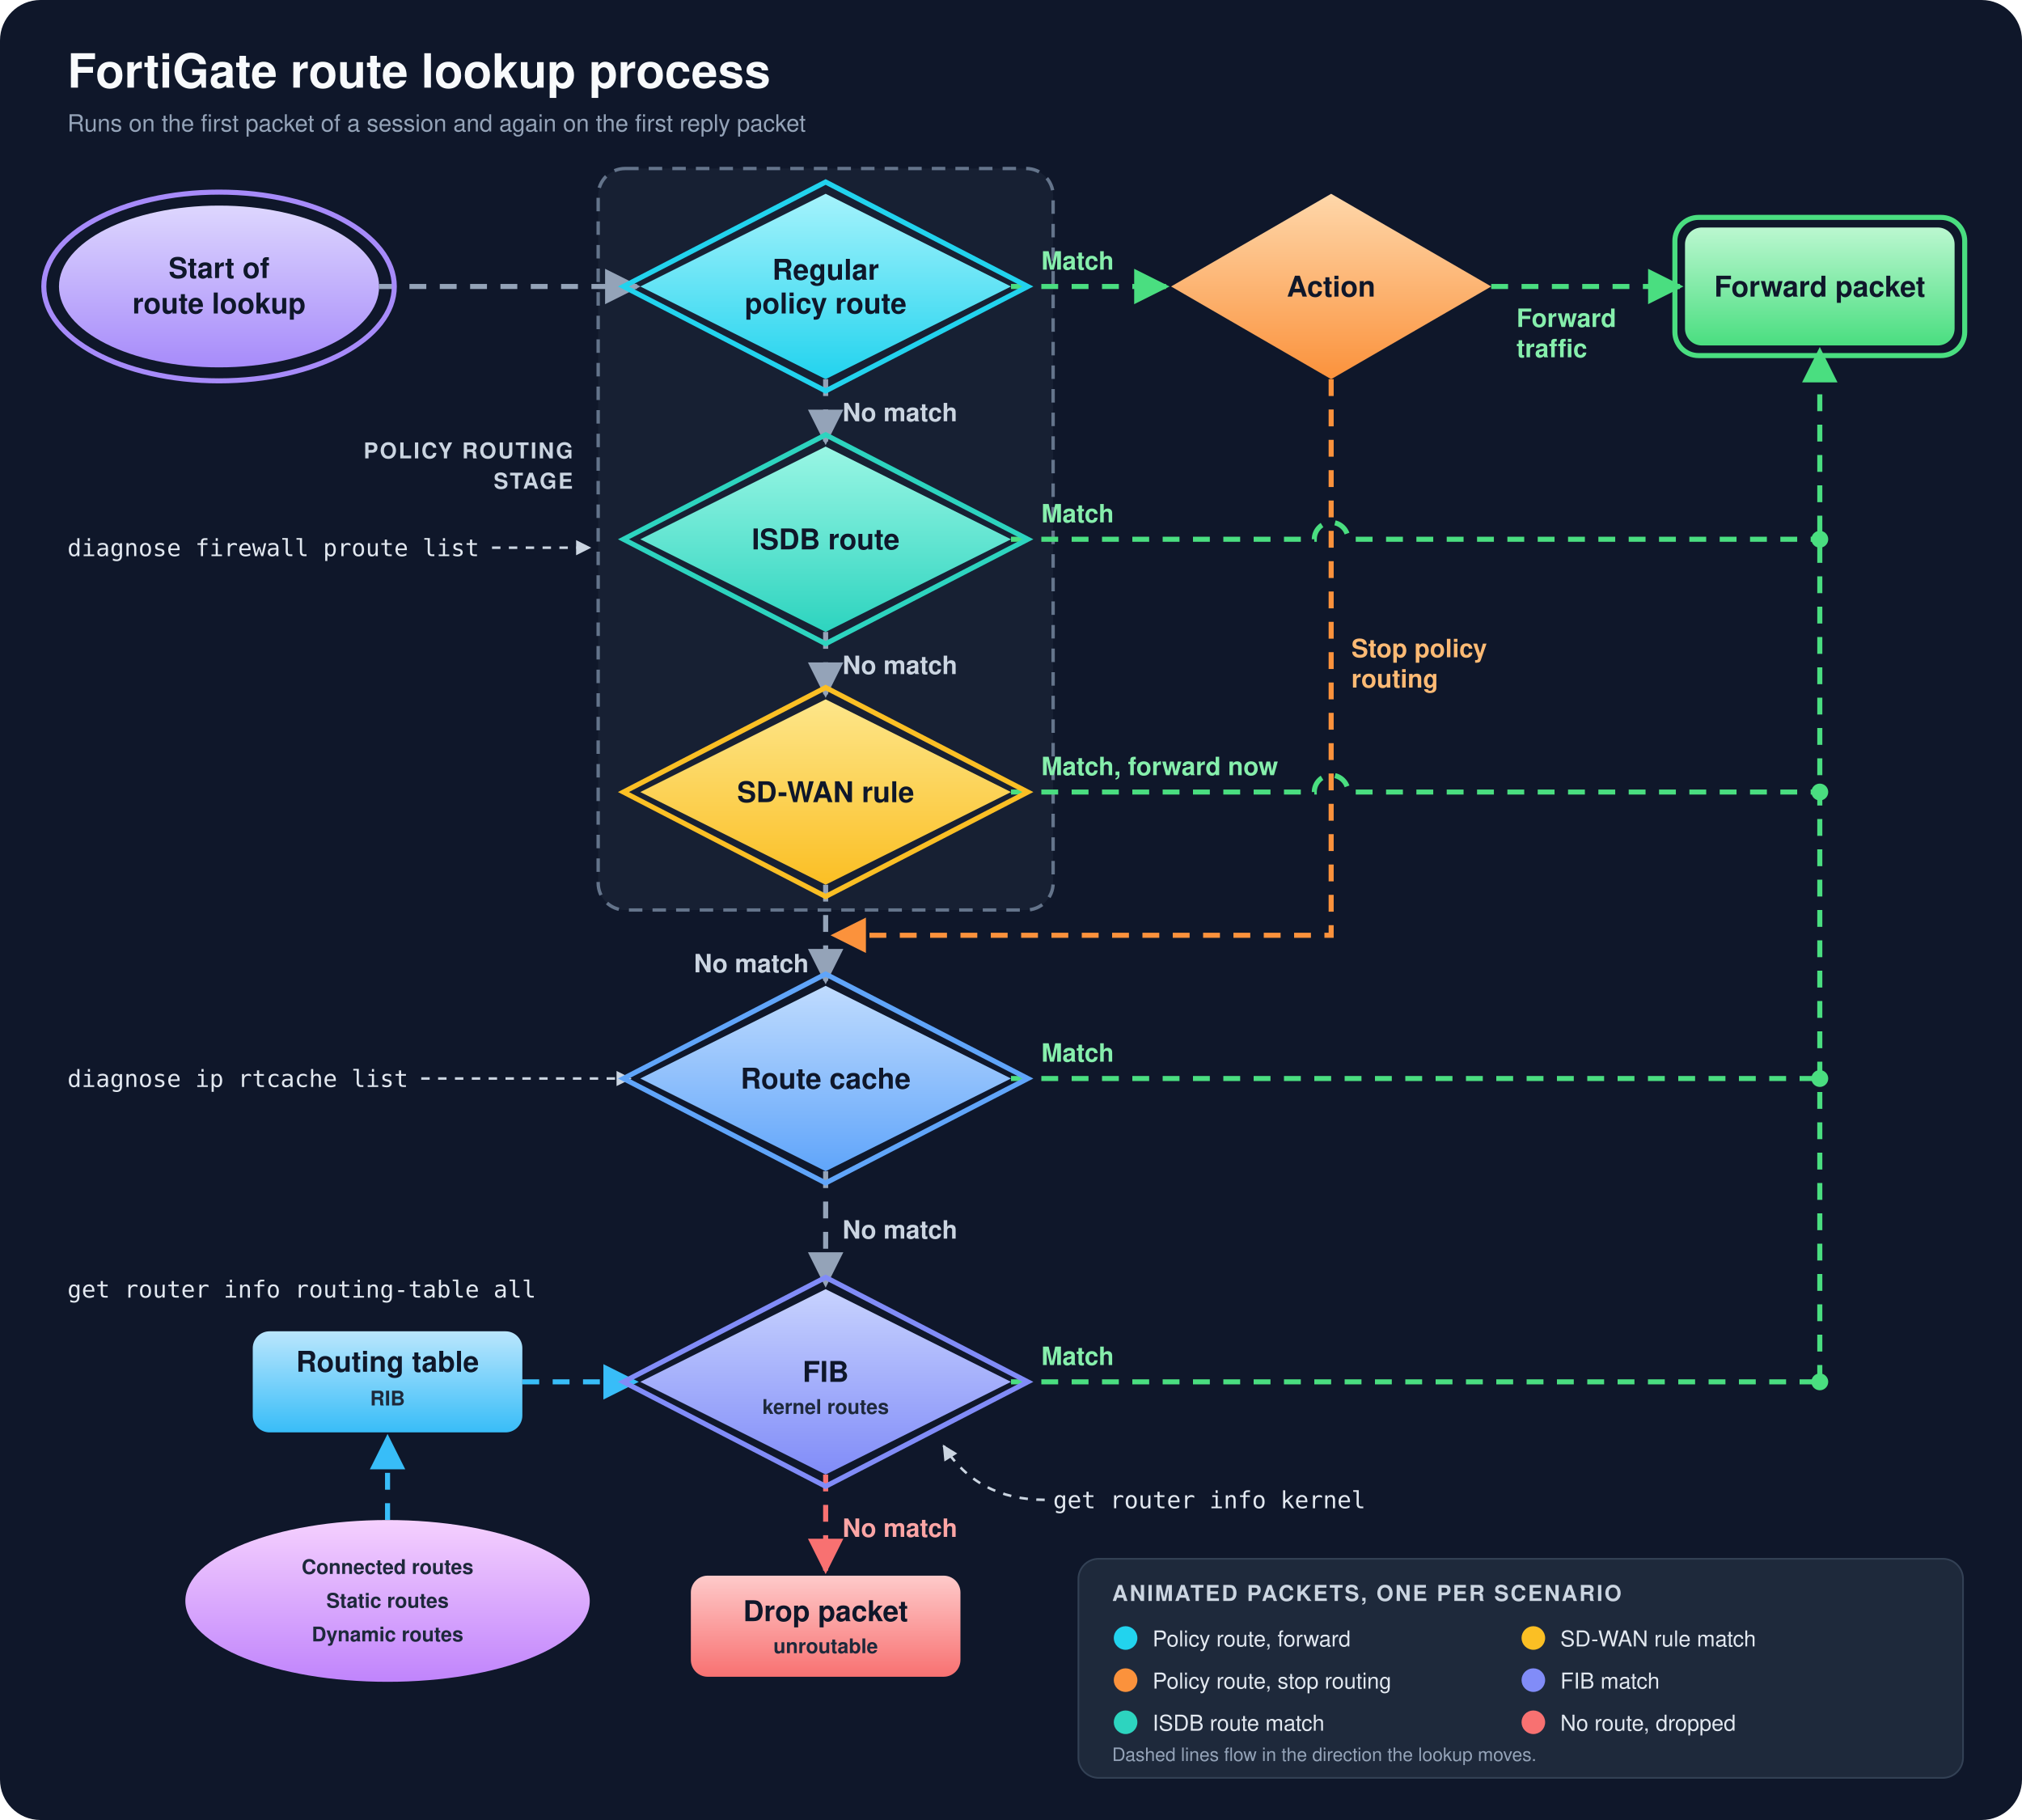
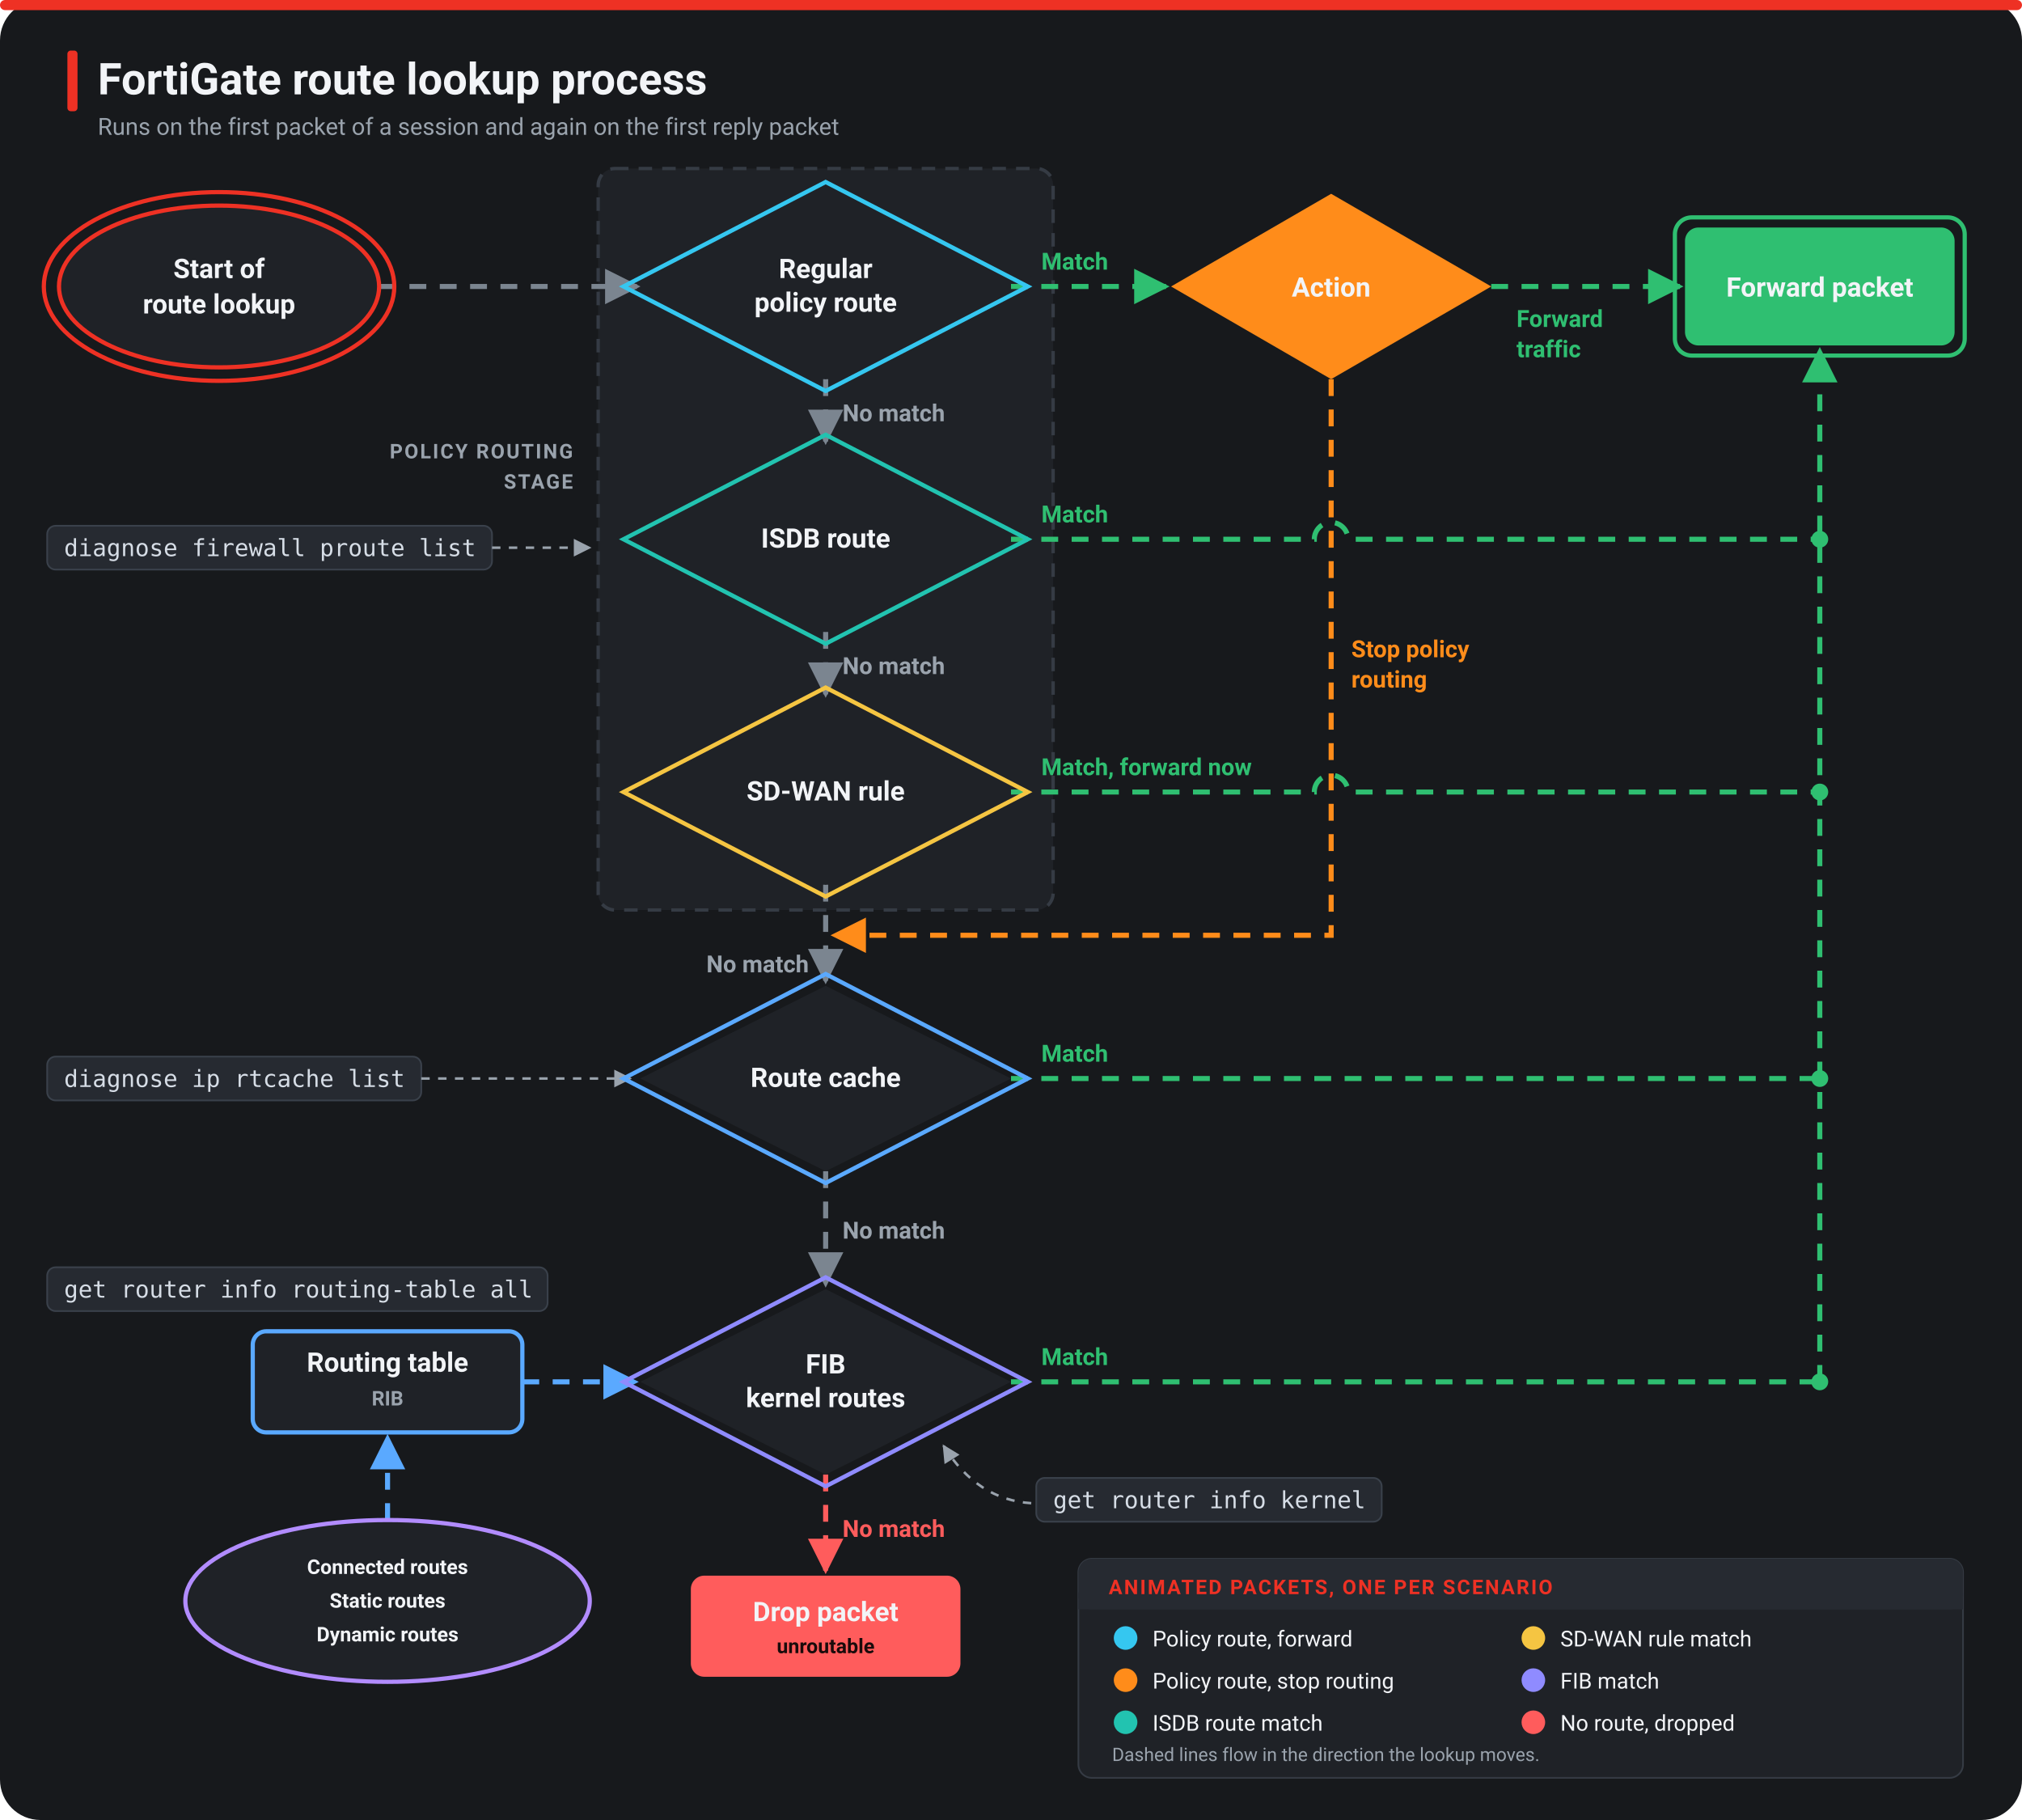
- <svg xmlns="http://www.w3.org/2000/svg" viewBox="0 0 1200 1080" width="1200" height="1080" font-family="Segoe UI, system-ui, -apple-system, Helvetica, Arial, sans-serif">
+ <svg xmlns="http://www.w3.org/2000/svg" viewBox="0 0 1200 1080" width="1200" height="1080" font-family="Roboto, 'Segoe UI', system-ui, Arial, sans-serif">
  <style>
    .flow { fill: none; stroke-width: 3; stroke-dasharray: 10 8; animation: dash 1.2s linear infinite; }
-     .nomatch { stroke: #94a3b8; }
-     .match { stroke: #4ade80; }
-     .stop { stroke: #fb923c; }
-     .feed { stroke: #38bdf8; }
-     .drop { stroke: #f87171; }
-     .lbl { font-size: 15px; font-weight: 600; }
-     .cmd { font-family: Consolas, Menlo, "DejaVu Sans Mono", monospace; font-size: 14px; fill: #e2e8f0; }
-     .node { font-size: 17px; font-weight: 700; fill: #0f172a; text-anchor: middle; }
-     .small { font-size: 12px; font-weight: 600; fill: #1e293b; text-anchor: middle; }
+     .lbl { font-size: 14px; font-weight: 700; }
+     .cmd { font-family: Consolas, Menlo, "DejaVu Sans Mono", monospace; font-size: 14px; fill: #d6dde6; }
+     .node { font-size: 16px; font-weight: 700; fill: #f2f4f7; text-anchor: middle; }
+     .small { font-size: 12px; font-weight: 600; fill: #9aa3ad; text-anchor: middle; }
+     .title { font-size: 26px; font-weight: 700; fill: #f2f4f7; }
    .pulse { animation: pulse 2.4s ease-in-out infinite; transform-box: fill-box; transform-origin: center; }
    .pulse2 { animation-delay: .6s; } .pulse3 { animation-delay: 1.2s; } .pulse4 { animation-delay: 1.8s; }
    @keyframes dash { to { stroke-dashoffset: -36; } }
-     @keyframes pulse { 0%,100% { opacity: .35; transform: scale(1); } 50% { opacity: .9; transform: scale(1.06); } }
+     @keyframes pulse { 0%,100% { opacity: .35; transform: scale(1); } 50% { opacity: .95; transform: scale(1.05); } }
  </style>
  <defs>
    <filter id="glow" x="-80%" y="-80%" width="260%" height="260%">
      <feGaussianBlur stdDeviation="5" result="b" />
      <feMerge>
        <feMergeNode in="b" />
        <feMergeNode in="SourceGraphic" />
      </feMerge>
    </filter>
-     <marker id="aGray" viewBox="0 0 10 10" refX="9" refY="5" markerWidth="7" markerHeight="7" orient="auto-start-reverse">
-       <path d="M0,0 L10,5 L0,10 z" fill="#94a3b8" />
+     <marker id="m7b8590" viewBox="0 0 10 10" refX="9" refY="5" markerWidth="7" markerHeight="7" orient="auto-start-reverse">
+       <path d="M0,0 L10,5 L0,10 z" fill="#7b8590" />
    </marker>
-     <marker id="aGreen" viewBox="0 0 10 10" refX="9" refY="5" markerWidth="7" markerHeight="7" orient="auto-start-reverse">
-       <path d="M0,0 L10,5 L0,10 z" fill="#4ade80" />
+     <marker id="m2fbf71" viewBox="0 0 10 10" refX="9" refY="5" markerWidth="7" markerHeight="7" orient="auto-start-reverse">
+       <path d="M0,0 L10,5 L0,10 z" fill="#2fbf71" />
    </marker>
-     <marker id="aOrange" viewBox="0 0 10 10" refX="9" refY="5" markerWidth="7" markerHeight="7" orient="auto-start-reverse">
-       <path d="M0,0 L10,5 L0,10 z" fill="#fb923c" />
+     <marker id="mff8c1a" viewBox="0 0 10 10" refX="9" refY="5" markerWidth="7" markerHeight="7" orient="auto-start-reverse">
+       <path d="M0,0 L10,5 L0,10 z" fill="#ff8c1a" />
    </marker>
-     <marker id="aBlue" viewBox="0 0 10 10" refX="9" refY="5" markerWidth="7" markerHeight="7" orient="auto-start-reverse">
-       <path d="M0,0 L10,5 L0,10 z" fill="#38bdf8" />
+     <marker id="m5aa9ff" viewBox="0 0 10 10" refX="9" refY="5" markerWidth="7" markerHeight="7" orient="auto-start-reverse">
+       <path d="M0,0 L10,5 L0,10 z" fill="#5aa9ff" />
    </marker>
-     <marker id="aRed" viewBox="0 0 10 10" refX="9" refY="5" markerWidth="7" markerHeight="7" orient="auto-start-reverse">
-       <path d="M0,0 L10,5 L0,10 z" fill="#f87171" />
+     <marker id="mff5c5c" viewBox="0 0 10 10" refX="9" refY="5" markerWidth="7" markerHeight="7" orient="auto-start-reverse">
+       <path d="M0,0 L10,5 L0,10 z" fill="#ff5c5c" />
    </marker>
-     <marker id="aNote" viewBox="0 0 10 10" refX="9" refY="5" markerWidth="6" markerHeight="6" orient="auto-start-reverse">
-       <path d="M0,0 L10,5 L0,10 z" fill="#cbd5e1" />
+     <marker id="m9aa3ad" viewBox="0 0 10 10" refX="9" refY="5" markerWidth="7" markerHeight="7" orient="auto-start-reverse">
+       <path d="M0,0 L10,5 L0,10 z" fill="#9aa3ad" />
    </marker>
-     <linearGradient id="gStart" x1="0" y1="0" x2="0" y2="1">
-       <stop offset="0" stop-color="#ddd6fe" />
-       <stop offset="1" stop-color="#a78bfa" />
-     </linearGradient>
-     <linearGradient id="gPR" x1="0" y1="0" x2="0" y2="1">
-       <stop offset="0" stop-color="#a5f3fc" />
-       <stop offset="1" stop-color="#22d3ee" />
-     </linearGradient>
-     <linearGradient id="gISDB" x1="0" y1="0" x2="0" y2="1">
-       <stop offset="0" stop-color="#99f6e4" />
-       <stop offset="1" stop-color="#2dd4bf" />
-     </linearGradient>
-     <linearGradient id="gSDWAN" x1="0" y1="0" x2="0" y2="1">
-       <stop offset="0" stop-color="#fde68a" />
-       <stop offset="1" stop-color="#fbbf24" />
-     </linearGradient>
-     <linearGradient id="gAction" x1="0" y1="0" x2="0" y2="1">
-       <stop offset="0" stop-color="#fed7aa" />
-       <stop offset="1" stop-color="#fb923c" />
-     </linearGradient>
-     <linearGradient id="gCache" x1="0" y1="0" x2="0" y2="1">
-       <stop offset="0" stop-color="#bfdbfe" />
-       <stop offset="1" stop-color="#60a5fa" />
-     </linearGradient>
-     <linearGradient id="gFIB" x1="0" y1="0" x2="0" y2="1">
-       <stop offset="0" stop-color="#c7d2fe" />
-       <stop offset="1" stop-color="#818cf8" />
-     </linearGradient>
-     <linearGradient id="gTable" x1="0" y1="0" x2="0" y2="1">
-       <stop offset="0" stop-color="#bae6fd" />
-       <stop offset="1" stop-color="#38bdf8" />
-     </linearGradient>
-     <linearGradient id="gSrc" x1="0" y1="0" x2="0" y2="1">
-       <stop offset="0" stop-color="#f5d0fe" />
-       <stop offset="1" stop-color="#c084fc" />
-     </linearGradient>
-     <linearGradient id="gFwd" x1="0" y1="0" x2="0" y2="1">
-       <stop offset="0" stop-color="#bbf7d0" />
-       <stop offset="1" stop-color="#4ade80" />
-     </linearGradient>
-     <linearGradient id="gDrop" x1="0" y1="0" x2="0" y2="1">
-       <stop offset="0" stop-color="#fecaca" />
-       <stop offset="1" stop-color="#f87171" />
-     </linearGradient>
    <path id="p1" d="M130 170 H1080" />
    <path id="p2" d="M130 170 H790 V555 H490 V640 H1080 V170" />
    <path id="p3" d="M130 170 H490 V320 H1080 V170" />
    <path id="p4" d="M130 170 H490 V470 H1080 V170" />
    <path id="p5" d="M130 170 H490 V820 H1080 V170" />
    <path id="p6" d="M130 170 H490 V965" />
  </defs>
-   <rect x="0" y="0" width="1200" height="1080" rx="24" fill="#0f172a" />
-   <text x="40" y="52" font-size="28" font-weight="800" fill="#f8fafc">FortiGate route lookup process</text>
-   <text x="40" y="78" font-size="14" fill="#94a3b8">Runs on the first packet of a session and again on the first reply packet</text>
-   <rect x="355" y="100" width="270" height="440" rx="16" fill="#1e293b" fill-opacity=".55" stroke="#64748b" stroke-width="2" stroke-dasharray="8 6" />
-   <text x="340" y="272" font-size="13" font-weight="700" fill="#cbd5e1" text-anchor="end" letter-spacing="1">POLICY ROUTING</text>
-   <text x="340" y="290" font-size="13" font-weight="700" fill="#cbd5e1" text-anchor="end" letter-spacing="1">STAGE</text>
-   <text x="40" y="330" class="cmd">diagnose firewall proute list</text>
-   <path d="M292 325 H350" stroke="#cbd5e1" stroke-width="1.5" stroke-dasharray="5 5" fill="none" marker-end="url(#aNote)" />
-   <text x="40" y="645" class="cmd">diagnose ip rtcache list</text>
-   <path d="M250 640 H374" stroke="#cbd5e1" stroke-width="1.5" stroke-dasharray="5 5" fill="none" marker-end="url(#aNote)" />
-   <text x="40" y="770" class="cmd">get router info routing-table all</text>
+   <rect width="1200" height="1080" rx="24" fill="#17191c" />
+   <rect width="1200" height="6" rx="3" fill="#ee3124" />
+   <rect x="40" y="30" width="6" height="36" rx="2" fill="#ee3124" />
+   <text x="58" y="56" class="title">FortiGate route lookup process</text>
+   <text x="58" y="80" font-size="14" fill="#9aa3ad">Runs on the first packet of a session and again on the first reply packet</text>
+   <rect x="355" y="100" width="270" height="440" rx="10" fill="#1f2227" stroke="#353b44" stroke-width="2" stroke-dasharray="8 6" />
+   <text x="340" y="272" font-size="12" font-weight="700" fill="#9aa3ad" text-anchor="end" letter-spacing="1">POLICY ROUTING</text>
+   <text x="340" y="290" font-size="12" font-weight="700" fill="#9aa3ad" text-anchor="end" letter-spacing="1">STAGE</text>
+   <rect x="28" y="312" width="264" height="26" rx="5" fill="#262a31" stroke="#3a414b" />
+   <text x="38" y="330" class="cmd">diagnose firewall proute list</text>
+   <path d="M292 325 H350" stroke="#9aa3ad" stroke-width="1.5" stroke-dasharray="5 5" fill="none" marker-end="url(#m9aa3ad)" />
+   <rect x="28" y="627" width="222" height="26" rx="5" fill="#262a31" stroke="#3a414b" />
+   <text x="38" y="645" class="cmd">diagnose ip rtcache list</text>
+   <path d="M250 640 H374" stroke="#9aa3ad" stroke-width="1.5" stroke-dasharray="5 5" fill="none" marker-end="url(#m9aa3ad)" />
+   <rect x="28" y="752" width="297" height="26" rx="5" fill="#262a31" stroke="#3a414b" />
+   <text x="38" y="770" class="cmd">get router info routing-table all</text>
+   <rect x="615" y="877" width="205" height="26" rx="5" fill="#262a31" stroke="#3a414b" />
  <text x="625" y="895" class="cmd">get router info kernel</text>
-   <path d="M620 890 Q580 890 560 858" stroke="#cbd5e1" stroke-width="1.5" stroke-dasharray="5 5" fill="none" marker-end="url(#aNote)" />
-   <path class="flow nomatch" d="M225 170 H378" marker-end="url(#aGray)" />
-   <path class="flow nomatch" d="M490 225 V262" marker-end="url(#aGray)" />
-   <path class="flow nomatch" d="M490 375 V412" marker-end="url(#aGray)" />
-   <path class="flow nomatch" d="M490 525 V582" marker-end="url(#aGray)" />
-   <path class="flow nomatch" d="M490 695 V762" marker-end="url(#aGray)" />
-   <path class="flow drop" d="M490 875 V932" marker-end="url(#aRed)" />
-   <text x="500" y="250" class="lbl" fill="#cbd5e1">No match</text>
-   <text x="500" y="400" class="lbl" fill="#cbd5e1">No match</text>
-   <text x="480" y="577" class="lbl" fill="#cbd5e1" text-anchor="end">No match</text>
-   <text x="500" y="735" class="lbl" fill="#cbd5e1">No match</text>
-   <text x="500" y="912" class="lbl" fill="#fca5a5">No match</text>
-   <path class="flow match" d="M600 170 H692" marker-end="url(#aGreen)" />
-   <text x="618" y="160" class="lbl" fill="#86efac">Match</text>
-   <path class="flow match" d="M885 170 H997" marker-end="url(#aGreen)" />
-   <text x="900" y="194" class="lbl" fill="#86efac">Forward</text>
-   <text x="900" y="212" class="lbl" fill="#86efac">traffic</text>
-   <path class="flow match" d="M600 320 H780 a10 10 0 0 1 20 0 H1080" />
-   <text x="618" y="310" class="lbl" fill="#86efac">Match</text>
-   <path class="flow match" d="M600 470 H780 a10 10 0 0 1 20 0 H1080" />
-   <text x="618" y="460" class="lbl" fill="#86efac">Match, forward now</text>
-   <path class="flow match" d="M600 640 H1080" />
-   <text x="618" y="630" class="lbl" fill="#86efac">Match</text>
-   <path class="flow match" d="M600 820 H1080" />
-   <text x="618" y="810" class="lbl" fill="#86efac">Match</text>
-   <path class="flow match" d="M1080 820 V208" marker-end="url(#aGreen)" />
-   <circle cx="1080" cy="320" r="5" fill="#4ade80" />
-   <circle cx="1080" cy="470" r="5" fill="#4ade80" />
-   <circle cx="1080" cy="640" r="5" fill="#4ade80" />
-   <circle cx="1080" cy="820" r="5" fill="#4ade80" />
-   <path class="flow stop" d="M790 225 V555 H495" marker-end="url(#aOrange)" />
-   <text x="802" y="390" class="lbl" fill="#fdba74">Stop policy</text>
-   <text x="802" y="408" class="lbl" fill="#fdba74">routing</text>
-   <path class="flow feed" d="M230 902 V853" marker-end="url(#aBlue)" />
-   <path class="flow feed" d="M310 820 H377" marker-end="url(#aBlue)" />
-   <ellipse class="pulse" cx="130" cy="170" rx="104" ry="56" fill="none" stroke="#a78bfa" stroke-width="3" />
-   <ellipse cx="130" cy="170" rx="95" ry="48" fill="url(#gStart)" />
+   <path d="M612 892 Q580 890 560 858" stroke="#9aa3ad" stroke-width="1.5" stroke-dasharray="5 5" fill="none" marker-end="url(#m9aa3ad)" />
+   <path class="flow" d="M225 170 H378" stroke="#7b8590" marker-end="url(#m7b8590)" />
+   <path class="flow" d="M490 225 V262" stroke="#7b8590" marker-end="url(#m7b8590)" />
+   <path class="flow" d="M490 375 V412" stroke="#7b8590" marker-end="url(#m7b8590)" />
+   <path class="flow" d="M490 525 V582" stroke="#7b8590" marker-end="url(#m7b8590)" />
+   <path class="flow" d="M490 695 V762" stroke="#7b8590" marker-end="url(#m7b8590)" />
+   <path class="flow" d="M490 875 V932" stroke="#ff5c5c" marker-end="url(#mff5c5c)" />
+   <text x="500" y="250" class="lbl" fill="#9aa3ad">No match</text>
+   <text x="500" y="400" class="lbl" fill="#9aa3ad">No match</text>
+   <text x="480" y="577" class="lbl" fill="#9aa3ad" text-anchor="end">No match</text>
+   <text x="500" y="735" class="lbl" fill="#9aa3ad">No match</text>
+   <text x="500" y="912" class="lbl" fill="#ff5c5c">No match</text>
+   <path class="flow" d="M600 170 H692" stroke="#2fbf71" marker-end="url(#m2fbf71)" />
+   <text x="618" y="160" class="lbl" fill="#2fbf71">Match</text>
+   <path class="flow" d="M885 170 H997" stroke="#2fbf71" marker-end="url(#m2fbf71)" />
+   <text x="900" y="194" class="lbl" fill="#2fbf71">Forward</text>
+   <text x="900" y="212" class="lbl" fill="#2fbf71">traffic</text>
+   <path class="flow" d="M600 320 H780 a10 10 0 0 1 20 0 H1080" stroke="#2fbf71" />
+   <text x="618" y="310" class="lbl" fill="#2fbf71">Match</text>
+   <path class="flow" d="M600 470 H780 a10 10 0 0 1 20 0 H1080" stroke="#2fbf71" />
+   <text x="618" y="460" class="lbl" fill="#2fbf71">Match, forward now</text>
+   <path class="flow" d="M600 640 H1080" stroke="#2fbf71" />
+   <text x="618" y="630" class="lbl" fill="#2fbf71">Match</text>
+   <path class="flow" d="M600 820 H1080" stroke="#2fbf71" />
+   <text x="618" y="810" class="lbl" fill="#2fbf71">Match</text>
+   <path class="flow" d="M1080 820 V208" stroke="#2fbf71" marker-end="url(#m2fbf71)" />
+   <circle cx="1080" cy="320" r="5" fill="#2fbf71" />
+   <circle cx="1080" cy="470" r="5" fill="#2fbf71" />
+   <circle cx="1080" cy="640" r="5" fill="#2fbf71" />
+   <circle cx="1080" cy="820" r="5" fill="#2fbf71" />
+   <path class="flow" d="M790 225 V555 H495" stroke="#ff8c1a" marker-end="url(#mff8c1a)" />
+   <text x="802" y="390" class="lbl" fill="#ff8c1a">Stop policy</text>
+   <text x="802" y="408" class="lbl" fill="#ff8c1a">routing</text>
+   <path class="flow" d="M230 902 V853" stroke="#5aa9ff" marker-end="url(#m5aa9ff)" />
+   <path class="flow" d="M310 820 H377" stroke="#5aa9ff" marker-end="url(#m5aa9ff)" />
+   <ellipse class="pulse" cx="130" cy="170" rx="104" ry="56" fill="none" stroke="#ee3124" stroke-width="2.5" />
+   <ellipse cx="130" cy="170" rx="95" ry="48" fill="#1f2227" stroke="#ee3124" stroke-width="2.5" />
  <text x="130" y="165" class="node">Start of</text>
  <text x="130" y="186" class="node">route lookup</text>
-   <polygon class="pulse" points="490,108 610,170 490,232 370,170" fill="none" stroke="#22d3ee" stroke-width="3" />
-   <polygon points="490,115 600,170 490,225 380,170" fill="url(#gPR)" />
-   <text x="490" y="166" class="node">Regular</text>
-   <text x="490" y="186" class="node">policy route</text>
-   <polygon class="pulse pulse2" points="490,258 610,320 490,382 370,320" fill="none" stroke="#2dd4bf" stroke-width="3" />
-   <polygon points="490,265 600,320 490,375 380,320" fill="url(#gISDB)" />
-   <text x="490" y="326" class="node">ISDB route</text>
-   <polygon class="pulse pulse3" points="490,408 610,470 490,532 370,470" fill="none" stroke="#fbbf24" stroke-width="3" />
-   <polygon points="490,415 600,470 490,525 380,470" fill="url(#gSDWAN)" />
-   <text x="490" y="476" class="node">SD-WAN rule</text>
-   <polygon points="790,115 885,170 790,225 695,170" fill="url(#gAction)" />
-   <text x="790" y="176" class="node">Action</text>
-   <polygon class="pulse pulse4" points="490,578 610,640 490,702 370,640" fill="none" stroke="#60a5fa" stroke-width="3" />
-   <polygon points="490,585 600,640 490,695 380,640" fill="url(#gCache)" />
-   <text x="490" y="646" class="node">Route cache</text>
-   <polygon class="pulse" points="490,758 610,820 490,882 370,820" fill="none" stroke="#818cf8" stroke-width="3" />
-   <polygon points="490,765 600,820 490,875 380,820" fill="url(#gFIB)" />
-   <text x="490" y="820" class="node">FIB</text>
-   <text x="490" y="839" class="small">kernel routes</text>
-   <rect x="150" y="790" width="160" height="60" rx="10" fill="url(#gTable)" />
+   <polygon class="pulse" points="490,108 610,170 490,232 370,170" fill="none" stroke="#35c7f0" stroke-width="2.5" />
+   <polygon points="490,115 600,170 490,225 380,170" fill="#1f2227" />
+   <text x="490" y="165.0" class="node">Regular</text>
+   <text x="490" y="185.0" class="node">policy route</text>
+   <polygon class="pulse2" points="490,258 610,320 490,382 370,320" fill="none" stroke="#22c3b0" stroke-width="2.5" />
+   <polygon points="490,265 600,320 490,375 380,320" fill="#1f2227" />
+   <text x="490" y="325.0" class="node">ISDB route</text>
+   <polygon class="pulse3" points="490,408 610,470 490,532 370,470" fill="none" stroke="#f5c542" stroke-width="2.5" />
+   <polygon points="490,415 600,470 490,525 380,470" fill="#1f2227" />
+   <text x="490" y="475.0" class="node">SD-WAN rule</text>
+   <polygon points="790,115 885,170 790,225 695,170" fill="#ff8c1a" />
+   <text x="790" y="176" class="node" fill="#17191c">Action</text>
+   <polygon class="pulse4" points="490,578 610,640 490,702 370,640" fill="none" stroke="#5aa9ff" stroke-width="2.5" />
+   <polygon points="490,585 600,640 490,695 380,640" fill="#1f2227" />
+   <text x="490" y="645.0" class="node">Route cache</text>
+   <polygon class="pulse" points="490,758 610,820 490,882 370,820" fill="none" stroke="#8f8bff" stroke-width="2.5" />
+   <polygon points="490,765 600,820 490,875 380,820" fill="#1f2227" />
+   <text x="490" y="815.0" class="node">FIB</text>
+   <text x="490" y="835.0" class="node">kernel routes</text>
+   <rect x="150" y="790" width="160" height="60" rx="8" fill="#1f2227" stroke="#5aa9ff" stroke-width="2.5" />
  <text x="230" y="814" class="node">Routing table</text>
  <text x="230" y="834" class="small">RIB</text>
-   <ellipse cx="230" cy="950" rx="120" ry="48" fill="url(#gSrc)" />
-   <text x="230" y="934" class="small" font-size="14">Connected routes</text>
-   <text x="230" y="954" class="small" font-size="14">Static routes</text>
-   <text x="230" y="974" class="small" font-size="14">Dynamic routes</text>
-   <rect class="pulse" x="994" y="129" width="172" height="82" rx="14" fill="none" stroke="#4ade80" stroke-width="3" />
-   <rect x="1000" y="135" width="160" height="70" rx="10" fill="url(#gFwd)" />
-   <text x="1080" y="176" class="node">Forward packet</text>
-   <rect x="410" y="935" width="160" height="60" rx="10" fill="url(#gDrop)" />
-   <text x="490" y="962" class="node">Drop packet</text>
-   <text x="490" y="981" class="small">unroutable</text>
-   <rect x="640" y="925" width="525" height="130" rx="12" fill="#1e293b" stroke="#334155" />
-   <text x="660" y="950" font-size="13" font-weight="700" fill="#cbd5e1" letter-spacing="1">ANIMATED PACKETS, ONE PER SCENARIO</text>
-   <g font-size="13" fill="#e2e8f0">
-     <circle cx="668" cy="972" r="7" fill="#22d3ee" />
+   <ellipse cx="230" cy="950" rx="120" ry="48" fill="#1f2227" stroke="#b28cff" stroke-width="2.5" />
+   <text x="230" y="934" class="small" style="fill:#f2f4f7">Connected routes</text>
+   <text x="230" y="954" class="small" style="fill:#f2f4f7">Static routes</text>
+   <text x="230" y="974" class="small" style="fill:#f2f4f7">Dynamic routes</text>
+   <rect class="pulse" x="994" y="129" width="172" height="82" rx="10" fill="none" stroke="#2fbf71" stroke-width="2.5" />
+   <rect x="1000" y="135" width="160" height="70" rx="8" fill="#2fbf71" />
+   <text x="1080" y="176" class="node" fill="#0b1a10">Forward packet</text>
+   <rect x="410" y="935" width="160" height="60" rx="8" fill="#ff5c5c" />
+   <text x="490" y="962" class="node" fill="#1a0b0b">Drop packet</text>
+   <text x="490" y="981" class="small" style="fill:#1a0b0b">unroutable</text>
+   <rect x="640" y="925" width="525" height="130" rx="8" fill="#1f2227" stroke="#353b44" />
+   <rect x="640" y="925" width="525" height="30" rx="8" fill="#262a31" />
+   <rect x="640" y="945" width="525" height="10" fill="#262a31" />
+   <text x="658" y="946" font-size="12" font-weight="700" fill="#ee3124" letter-spacing="1">ANIMATED PACKETS, ONE PER SCENARIO</text>
+   <g font-size="13" fill="#f2f4f7">
+     <circle cx="668" cy="972" r="7" fill="#35c7f0" />
    <text x="684" y="977">Policy route, forward</text>
-     <circle cx="668" cy="997" r="7" fill="#fb923c" />
+     <circle cx="668" cy="997" r="7" fill="#ff8c1a" />
    <text x="684" y="1002">Policy route, stop routing</text>
-     <circle cx="668" cy="1022" r="7" fill="#2dd4bf" />
+     <circle cx="668" cy="1022" r="7" fill="#22c3b0" />
    <text x="684" y="1027">ISDB route match</text>
-     <circle cx="910" cy="972" r="7" fill="#fbbf24" />
+     <circle cx="910" cy="972" r="7" fill="#f5c542" />
    <text x="926" y="977">SD-WAN rule match</text>
-     <circle cx="910" cy="997" r="7" fill="#818cf8" />
+     <circle cx="910" cy="997" r="7" fill="#8f8bff" />
    <text x="926" y="1002">FIB match</text>
-     <circle cx="910" cy="1022" r="7" fill="#f87171" />
+     <circle cx="910" cy="1022" r="7" fill="#ff5c5c" />
    <text x="926" y="1027">No route, dropped</text>
  </g>
-   <text x="660" y="1045" font-size="11" fill="#94a3b8">Dashed lines flow in the direction the lookup moves.</text>
+   <text x="660" y="1045" font-size="11" fill="#9aa3ad">Dashed lines flow in the direction the lookup moves.</text>
  <g filter="url(#glow)">
-     <circle r="9" fill="#22d3ee" opacity="0">
+     <circle r="9" fill="#35c7f0" opacity="0">
      <animateMotion dur="12s" begin="0s" repeatCount="indefinite" keyPoints="0;1;1" keyTimes="0;0.4;1" calcMode="linear">
        <mpath href="#p1" />
      </animateMotion>
      <animate attributeName="opacity" dur="12s" begin="0s" repeatCount="indefinite" values="0;1;1;0;0" keyTimes="0;0.02;0.38;0.42;1" />
    </circle>
-     <circle r="9" fill="#fb923c" opacity="0">
+     <circle r="9" fill="#ff8c1a" opacity="0">
      <animateMotion dur="12s" begin="2s" repeatCount="indefinite" keyPoints="0;1;1" keyTimes="0;0.55;1" calcMode="linear">
        <mpath href="#p2" />
      </animateMotion>
      <animate attributeName="opacity" dur="12s" begin="2s" repeatCount="indefinite" values="0;1;1;0;0" keyTimes="0;0.02;0.53;0.57;1" />
    </circle>
-     <circle r="9" fill="#2dd4bf" opacity="0">
+     <circle r="9" fill="#22c3b0" opacity="0">
      <animateMotion dur="12s" begin="4s" repeatCount="indefinite" keyPoints="0;1;1" keyTimes="0;0.45;1" calcMode="linear">
        <mpath href="#p3" />
      </animateMotion>
      <animate attributeName="opacity" dur="12s" begin="4s" repeatCount="indefinite" values="0;1;1;0;0" keyTimes="0;0.02;0.43;0.47;1" />
    </circle>
-     <circle r="9" fill="#fbbf24" opacity="0">
+     <circle r="9" fill="#f5c542" opacity="0">
      <animateMotion dur="12s" begin="6s" repeatCount="indefinite" keyPoints="0;1;1" keyTimes="0;0.5;1" calcMode="linear">
        <mpath href="#p4" />
      </animateMotion>
      <animate attributeName="opacity" dur="12s" begin="6s" repeatCount="indefinite" values="0;1;1;0;0" keyTimes="0;0.02;0.48;0.52;1" />
    </circle>
-     <circle r="9" fill="#818cf8" opacity="0">
+     <circle r="9" fill="#8f8bff" opacity="0">
      <animateMotion dur="12s" begin="8s" repeatCount="indefinite" keyPoints="0;1;1" keyTimes="0;0.6;1" calcMode="linear">
        <mpath href="#p5" />
      </animateMotion>
      <animate attributeName="opacity" dur="12s" begin="8s" repeatCount="indefinite" values="0;1;1;0;0" keyTimes="0;0.02;0.58;0.62;1" />
    </circle>
-     <circle r="9" fill="#f87171" opacity="0">
+     <circle r="9" fill="#ff5c5c" opacity="0">
      <animateMotion dur="12s" begin="10s" repeatCount="indefinite" keyPoints="0;1;1" keyTimes="0;0.4;1" calcMode="linear">
        <mpath href="#p6" />
      </animateMotion>
      <animate attributeName="opacity" dur="12s" begin="10s" repeatCount="indefinite" values="0;1;1;0;0" keyTimes="0;0.02;0.38;0.46;1" />
      <animate attributeName="r" dur="12s" begin="10s" repeatCount="indefinite" values="9;9;18;0;0" keyTimes="0;0.38;0.42;0.46;1" />
    </circle>
  </g>
</svg>
